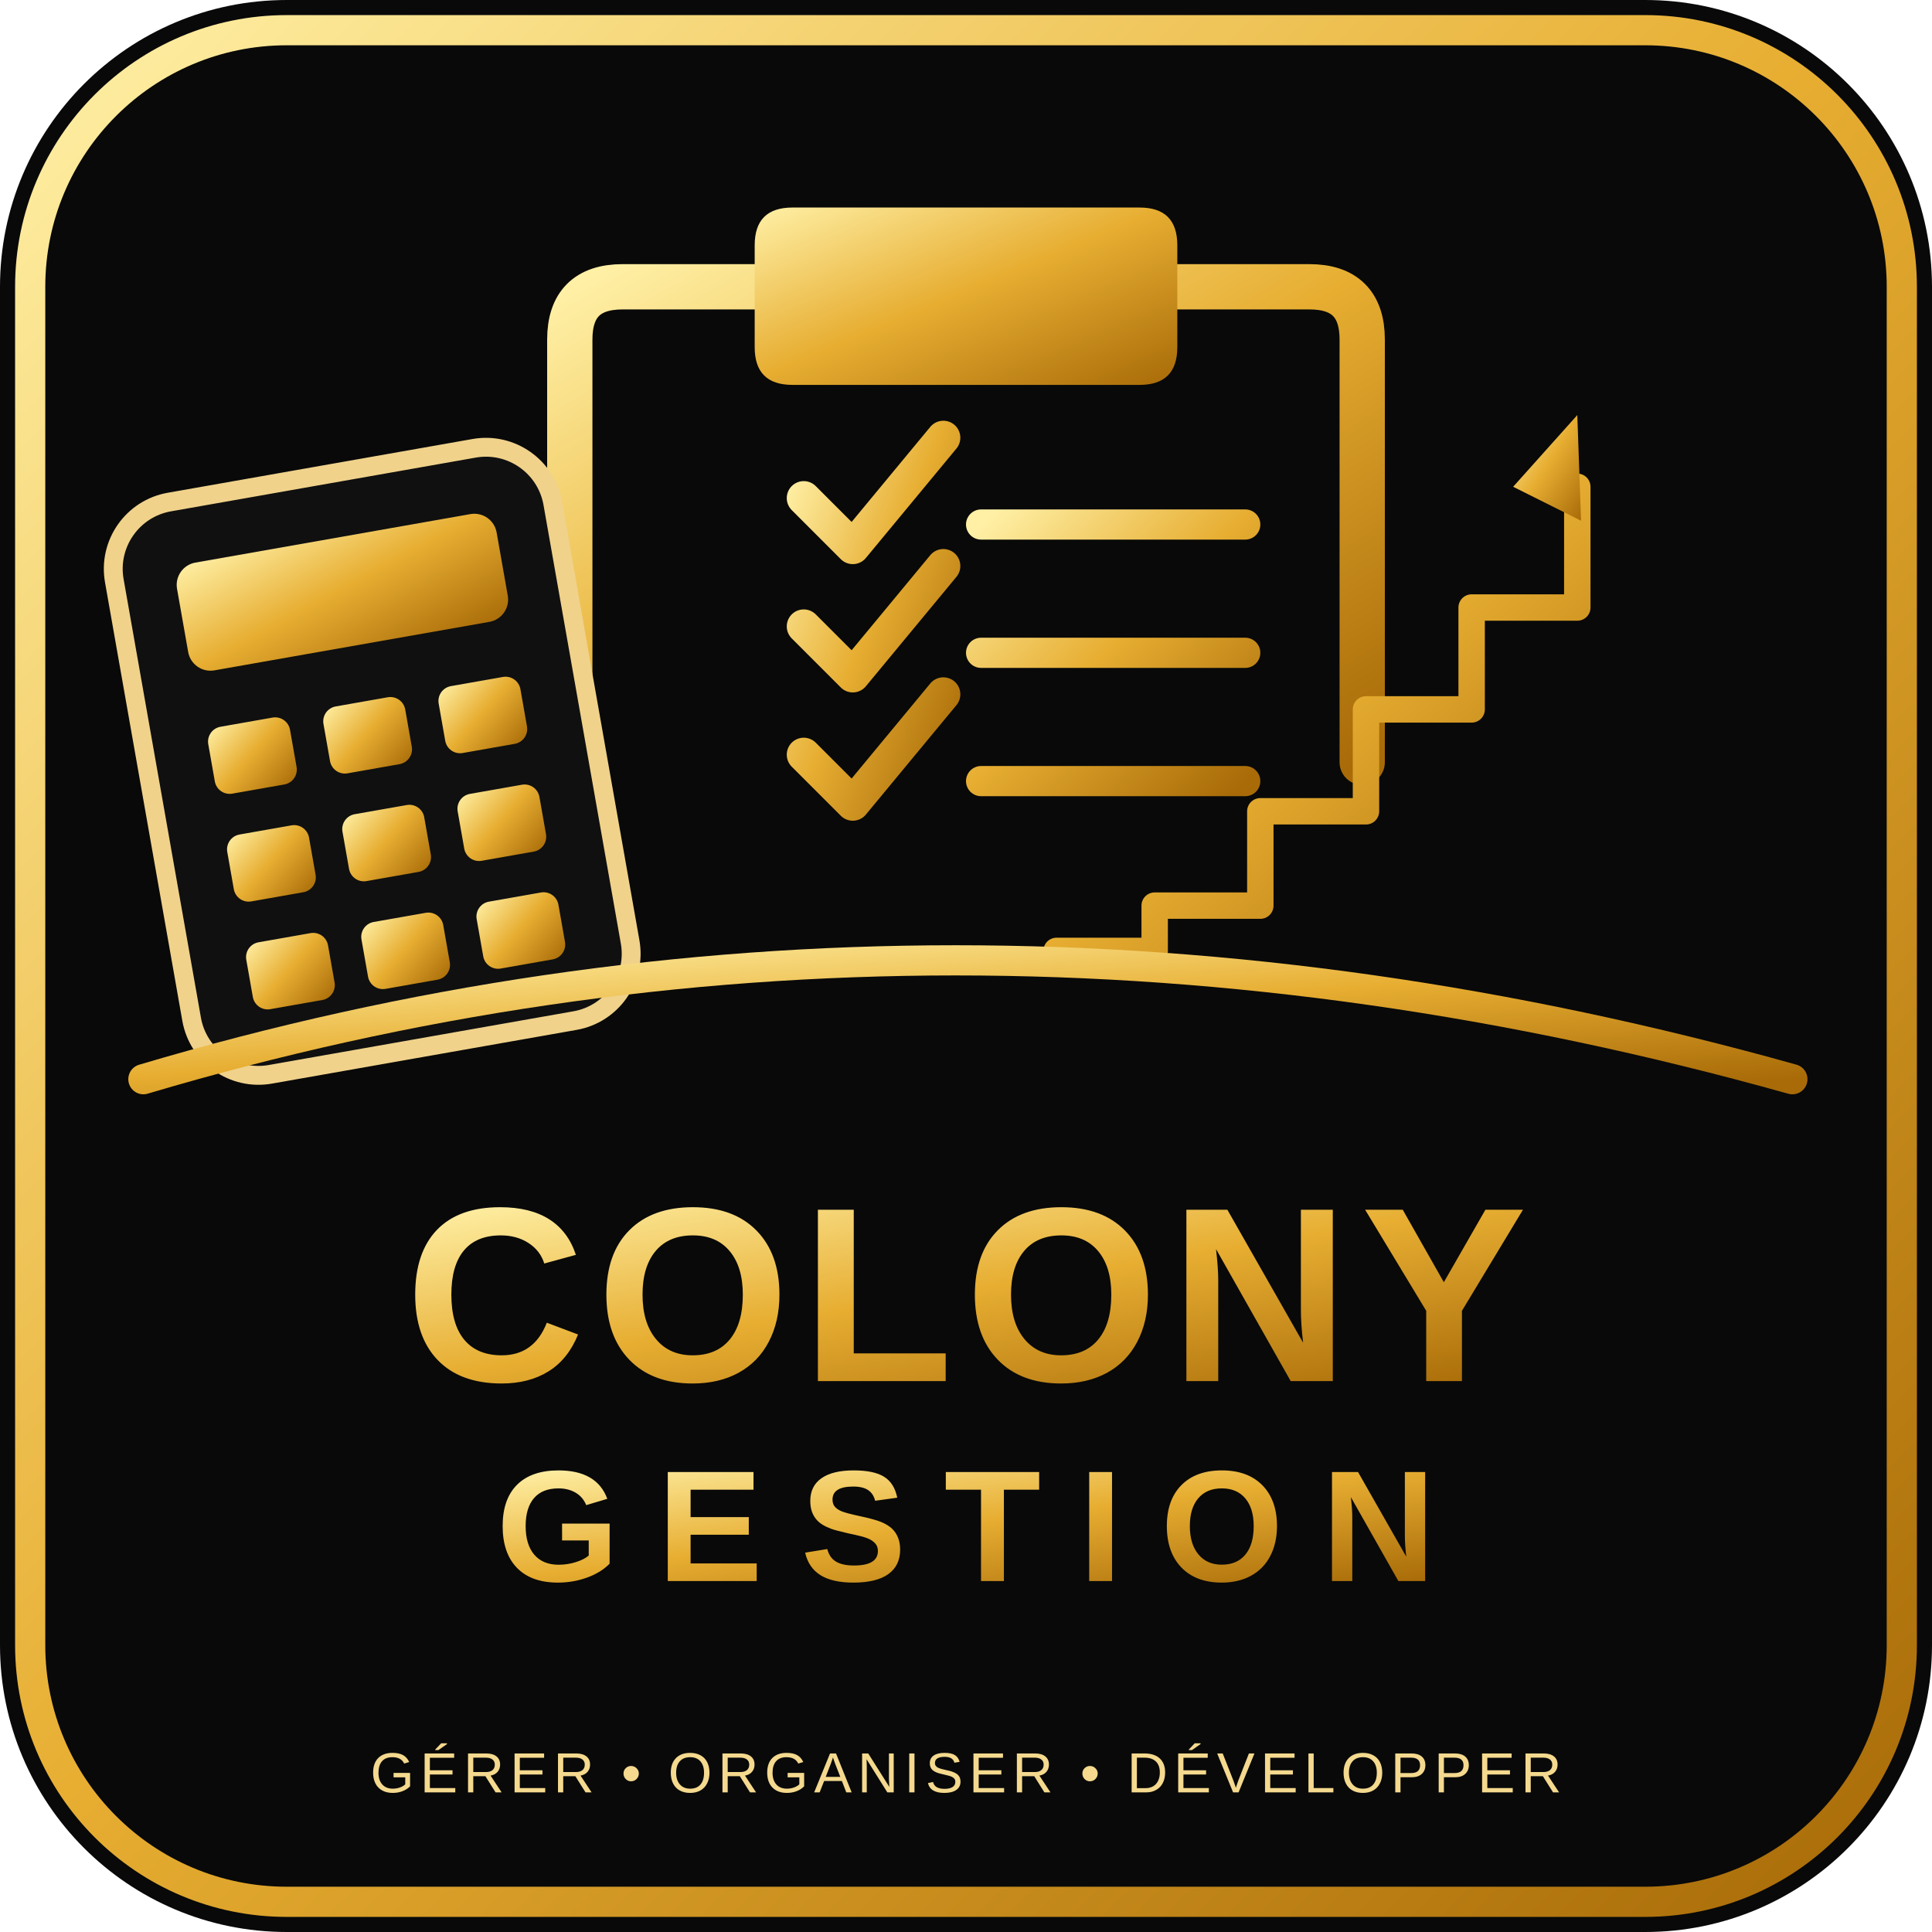
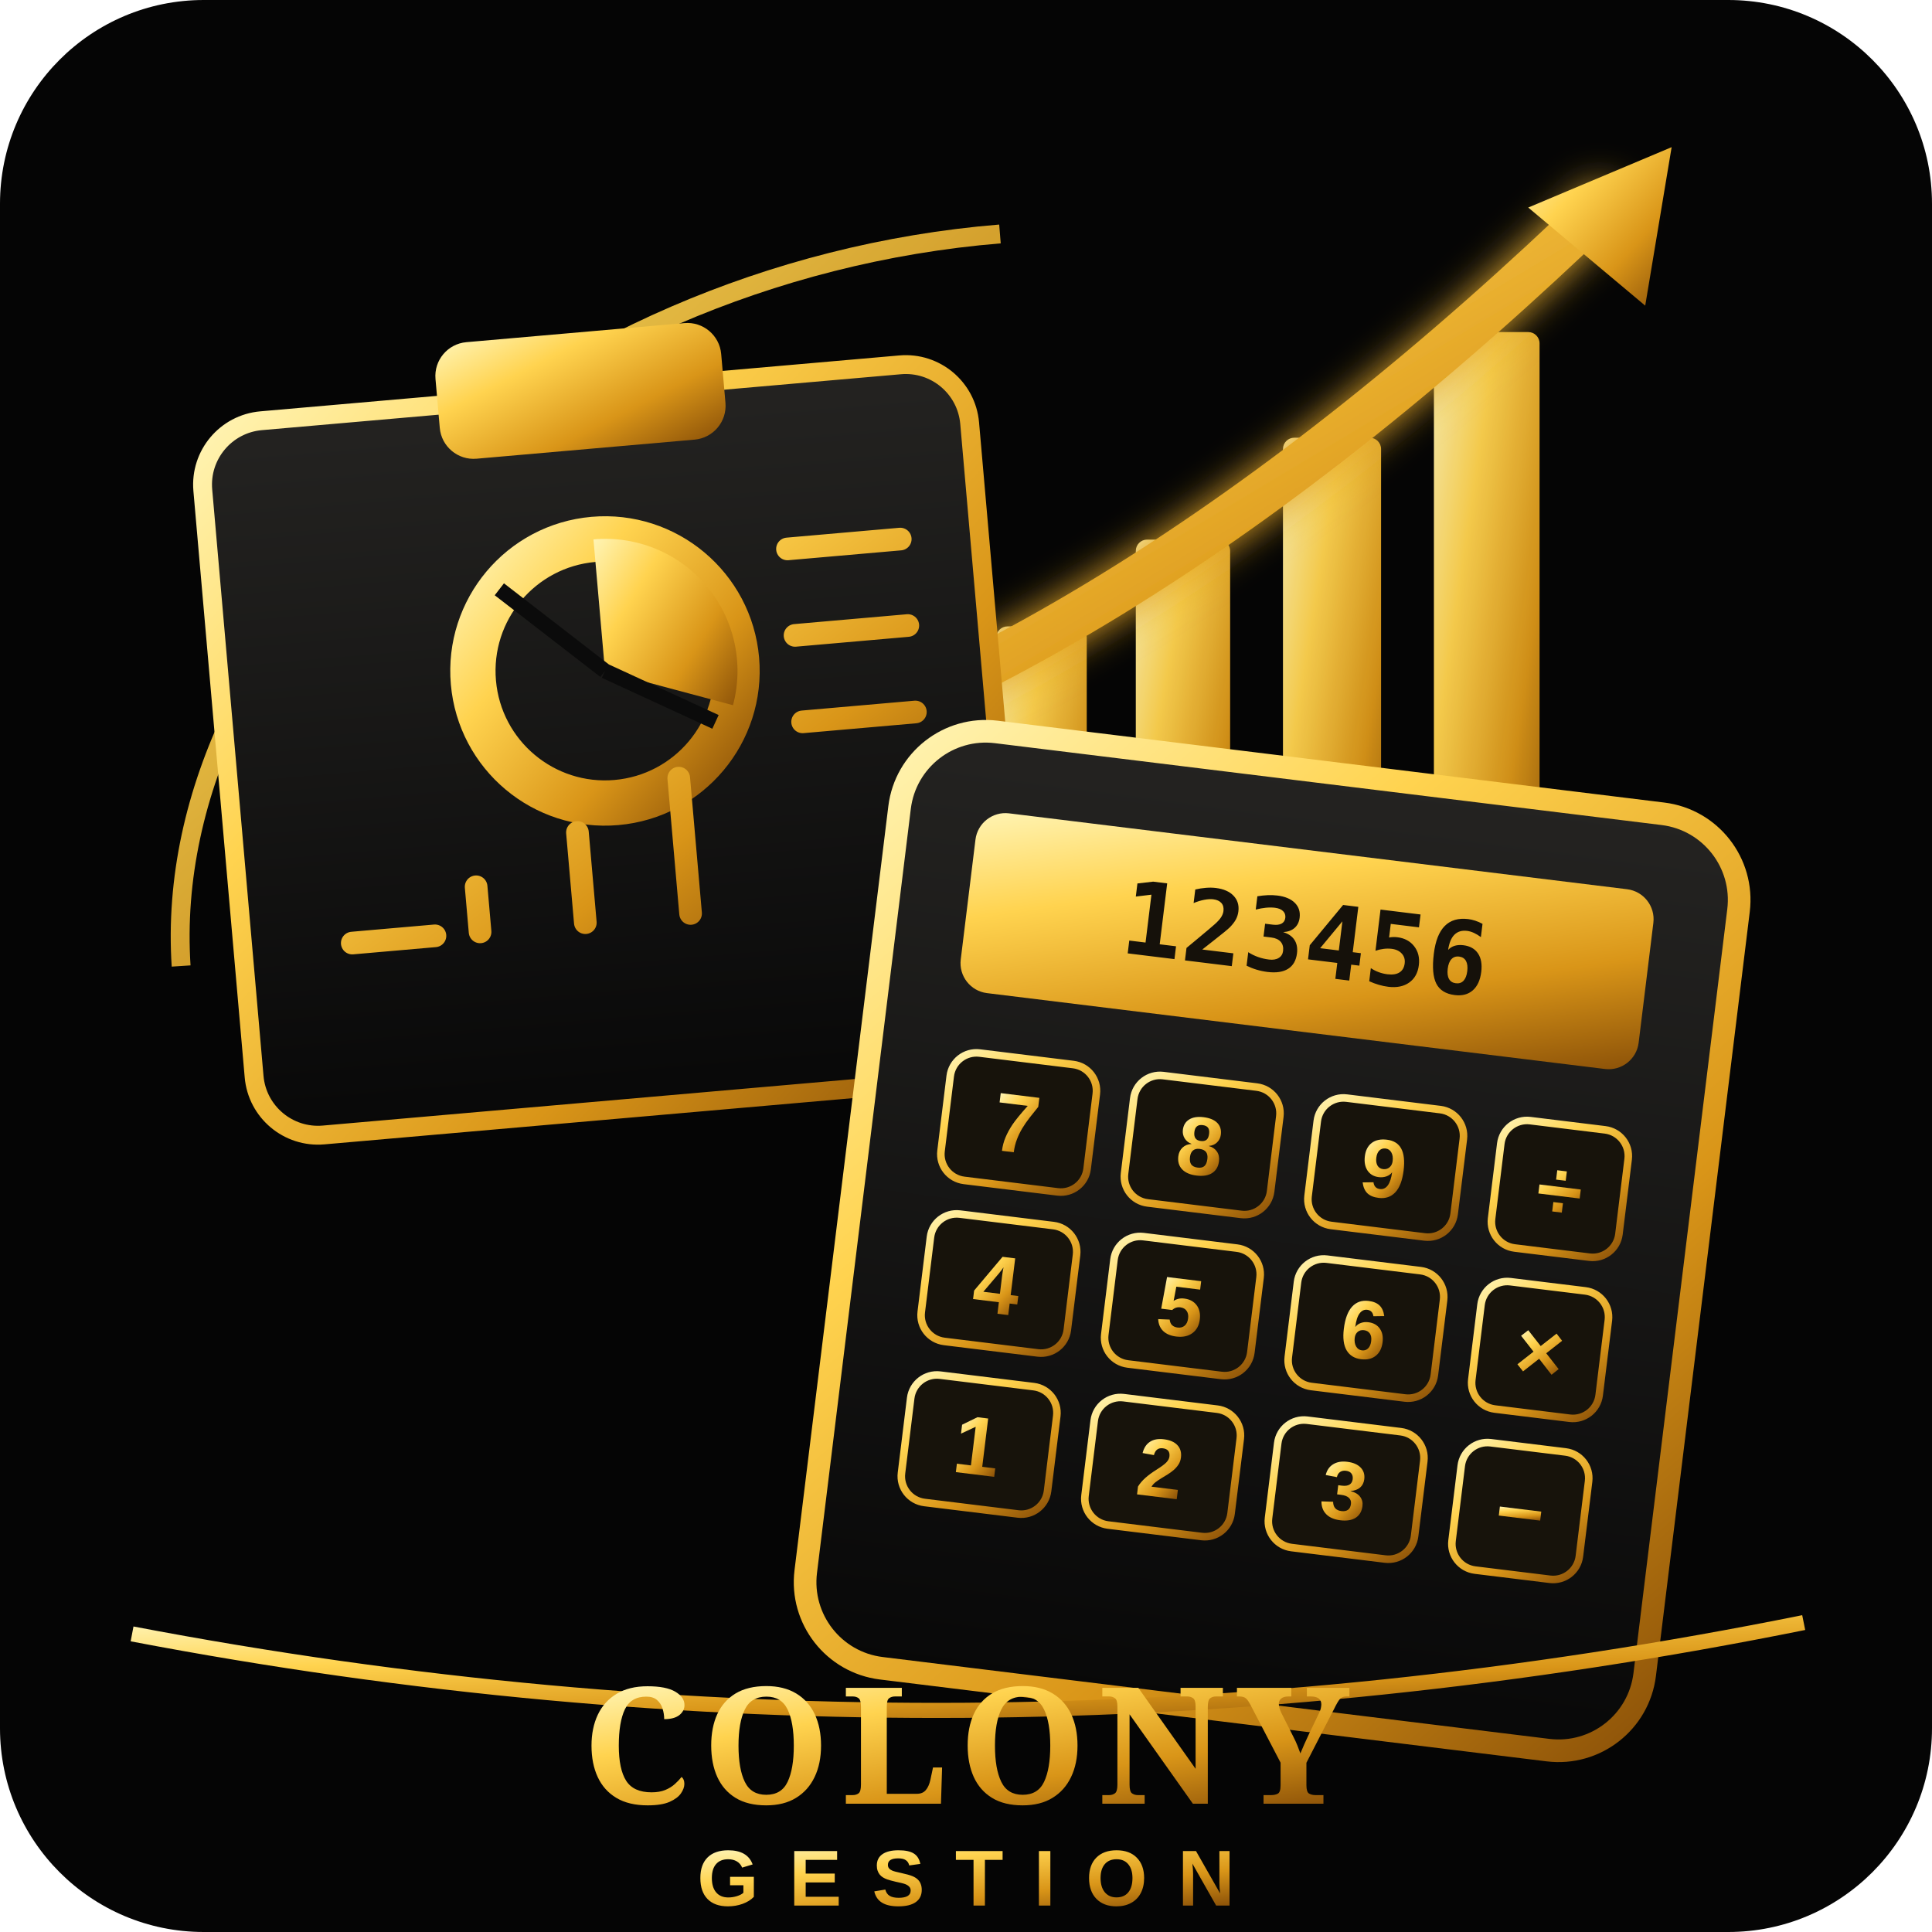
<svg xmlns="http://www.w3.org/2000/svg" viewBox="0 0 512 512">
  <defs>
-     <linearGradient id="g" x1="0" y1="0" x2="1" y2="1">
-       <stop stop-color="#fff0a6" />
-       <stop offset=".48" stop-color="#e7ae32" />
-       <stop offset="1" stop-color="#a86b08" />
+     <linearGradient id="gold" x1="0" y1="0" x2="1" y2="1">
+       <stop stop-color="#fff4b4" />
+       <stop offset=".3" stop-color="#ffd34f" />
+       <stop offset=".68" stop-color="#d99518" />
+       <stop offset="1" stop-color="#8b5108" />
    </linearGradient>
-     <filter id="s">
-       <feGaussianBlur stdDeviation="5" />
+     <linearGradient id="panel" x1="0" y1="0" x2="0" y2="1">
+       <stop stop-color="#242321" />
+       <stop offset="1" stop-color="#080808" />
+     </linearGradient>
+     <filter id="glow" x="-30%" y="-30%" width="160%" height="160%">
+       <feGaussianBlur stdDeviation="5" result="b" />
+       <feMerge>
+         <feMergeNode in="b" />
+         <feMergeNode in="SourceGraphic" />
+       </feMerge>
    </filter>
  </defs>
-   <rect width="512" height="512" rx="76" fill="#090909" />
-   <rect x="8" y="8" width="496" height="496" rx="68" fill="none" stroke="url(#g)" stroke-width="8" />
-   <g fill="none" stroke="url(#g)" stroke-linecap="round" stroke-linejoin="round">
-     <path d="M165 76h182q14 0 14 14v112M165 76q-14 0-14 14v112" stroke-width="12" />
-     <path d="M210 55h92q10 0 10 10v27q0 10-10 10h-92q-10 0-10-10V65q0-10 10-10z" fill="url(#g)" stroke="none" />
-     <path d="m213 132 13 13 24-29M213 166l13 13 24-29M213 200l13 13 24-29" stroke-width="9" />
-     <path d="M260 139h70M260 173h70M260 207h70" stroke-width="8" />
-     <g transform="rotate(-10 125 190)">
-       <rect x="38" y="120" width="118" height="154" rx="18" fill="#101010" stroke="#f0d28b" stroke-width="5" />
-       <rect x="54" y="137" width="86" height="29" rx="6" fill="url(#g)" stroke="none" />
-       <g fill="url(#g)" stroke="none">
-         <rect x="55" y="181" width="22" height="18" rx="4" />
-         <rect x="86" y="181" width="22" height="18" rx="4" />
-         <rect x="117" y="181" width="22" height="18" rx="4" />
-         <rect x="55" y="210" width="22" height="18" rx="4" />
-         <rect x="86" y="210" width="22" height="18" rx="4" />
-         <rect x="117" y="210" width="22" height="18" rx="4" />
-         <rect x="55" y="239" width="22" height="18" rx="4" />
-         <rect x="86" y="239" width="22" height="18" rx="4" />
-         <rect x="117" y="239" width="22" height="18" rx="4" />
-       </g>
+   <rect width="512" height="512" rx="54" fill="#050505" />
+   <path d="M48 256C42 164 143 72 265 62" fill="none" stroke="url(#gold)" stroke-width="5" opacity=".9" />
+   <g opacity=".95" fill="url(#gold)">
+     <rect x="264" y="166" width="24" height="110" rx="3" />
+     <rect x="301" y="143" width="25" height="133" rx="3" />
+     <rect x="340" y="116" width="26" height="160" rx="3" />
+     <rect x="380" y="88" width="28" height="188" rx="3" />
+   </g>
+   <path d="M160 212C250 196 341 135 424 55" fill="none" stroke="url(#gold)" stroke-width="12" stroke-linecap="round" filter="url(#glow)" />
+   <path d="m405 55 38-16-7 42z" fill="url(#gold)" />
+   <g transform="rotate(-5 160 220)">
+     <rect x="62" y="104" width="204" height="190" rx="17" fill="url(#panel)" stroke="url(#gold)" stroke-width="5" />
+     <rect x="126" y="88" width="76" height="31" rx="9" fill="url(#gold)" />
+     <circle cx="164" cy="178" r="35" fill="none" stroke="url(#gold)" stroke-width="12" />
+     <path d="M164 143A35 35 0 0 1 197 190L164 178Z" fill="url(#gold)" />
+     <path d="M164 178 138 154M164 178l28 16" stroke="#0b0b0b" stroke-width="4" />
+     <g stroke="url(#gold)" stroke-width="6" stroke-linecap="round">
+       <path d="M215 150h30M215 173h30M215 196h30M91 244h22M125 232v12M153 220v24M181 208v36" />
    </g>
-     <path d="M280 252h26v-12h28v-25h28v-27h28v-27h28v-32" stroke-width="7" fill="none" />
-     <path d="m401 129 17-19 1 28z" fill="url(#g)" stroke="none" />
-     <path d="M38 286Q250 223 475 286" stroke-width="8" />
+     <path d="M89 256h158" stroke="url(#gold)" stroke-width="4" />
  </g>
-   <text x="256" y="366" text-anchor="middle" font-family="Arial,sans-serif" font-size="66" font-weight="900" letter-spacing="3" fill="url(#g)">COLONY</text>
-   <text x="256" y="419" text-anchor="middle" font-family="Arial,sans-serif" font-size="42" font-weight="800" letter-spacing="10" fill="url(#g)">GESTION</text>
-   <path d="M44 445h424" stroke="url(#g)" stroke-width="2" />
-   <text x="256" y="475" text-anchor="middle" font-family="Arial,sans-serif" font-size="15" letter-spacing="1.5" fill="#f4d98e">GÉRER • ORGANISER • DÉVELOPPER</text>
+   <g transform="rotate(7 338 330)">
+     <rect x="225" y="204" width="224" height="250" rx="23" fill="url(#panel)" stroke="url(#gold)" stroke-width="6" />
+     <rect x="246" y="225" width="181" height="48" rx="8" fill="url(#gold)" />
+     <text x="336" y="258" text-anchor="middle" font-family="monospace" font-size="27" font-weight="bold" fill="#15110a">123456</text>
+     <g fill="#17130b" stroke="url(#gold)" stroke-width="2">
+       <rect x="247" y="289" width="39" height="34" rx="7" />
+       <rect x="296" y="289" width="39" height="34" rx="7" />
+       <rect x="345" y="289" width="39" height="34" rx="7" />
+       <rect x="394" y="289" width="34" height="34" rx="7" />
+       <rect x="247" y="332" width="39" height="34" rx="7" />
+       <rect x="296" y="332" width="39" height="34" rx="7" />
+       <rect x="345" y="332" width="39" height="34" rx="7" />
+       <rect x="394" y="332" width="34" height="34" rx="7" />
+       <rect x="247" y="375" width="39" height="34" rx="7" />
+       <rect x="296" y="375" width="39" height="34" rx="7" />
+       <rect x="345" y="375" width="39" height="34" rx="7" />
+       <rect x="394" y="375" width="34" height="34" rx="7" />
+     </g>
+     <g fill="url(#gold)" font-family="Arial,sans-serif" font-size="22" font-weight="bold" text-anchor="middle">
+       <text x="266" y="314">7</text>
+       <text x="315" y="314">8</text>
+       <text x="364" y="314">9</text>
+       <text x="411" y="314">÷</text>
+       <text x="266" y="357">4</text>
+       <text x="315" y="357">5</text>
+       <text x="364" y="357">6</text>
+       <text x="411" y="357">×</text>
+       <text x="266" y="400">1</text>
+       <text x="315" y="400">2</text>
+       <text x="364" y="400">3</text>
+       <text x="411" y="400">−</text>
+     </g>
+   </g>
+   <path d="M35 433Q255 475 478 430" fill="none" stroke="url(#gold)" stroke-width="4" />
+   <text x="256" y="478" text-anchor="middle" font-family="Georgia,serif" font-size="43" font-weight="bold" letter-spacing="3" fill="url(#gold)">COLONY</text>
+   <text x="256" y="505" text-anchor="middle" font-family="Arial,sans-serif" font-size="21" font-weight="bold" letter-spacing="8" fill="url(#gold)">GESTION</text>
</svg>
